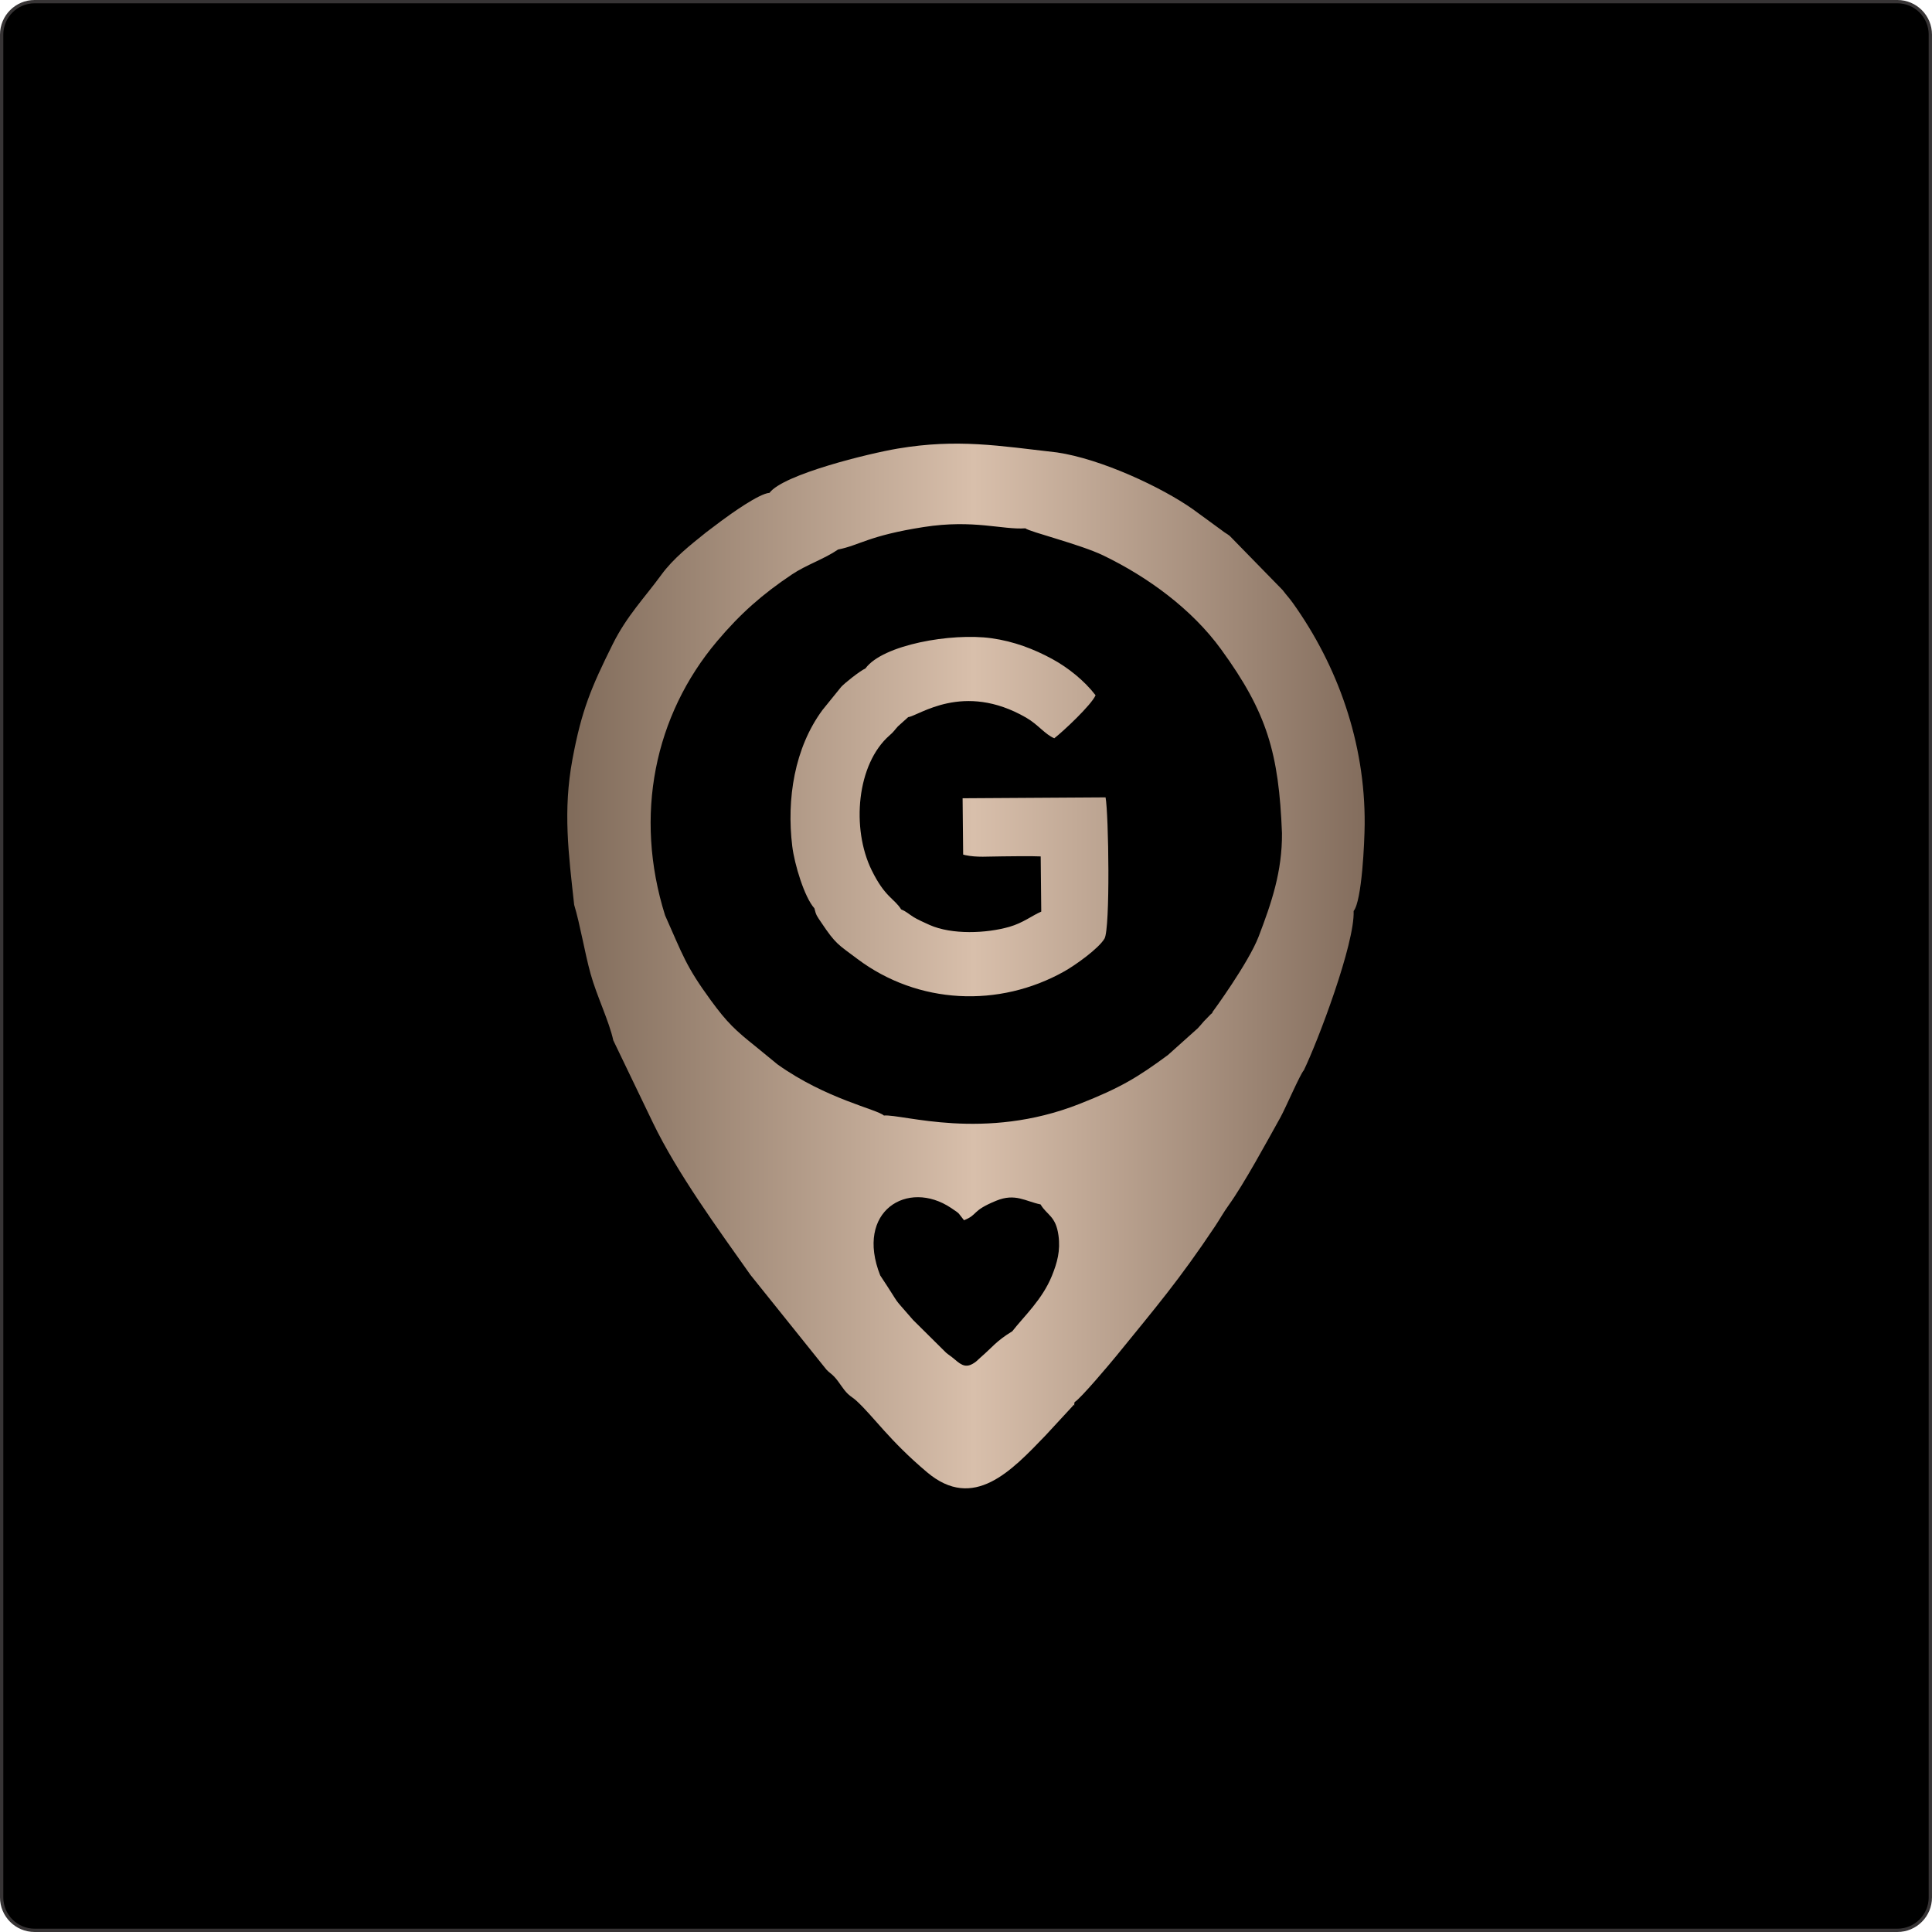
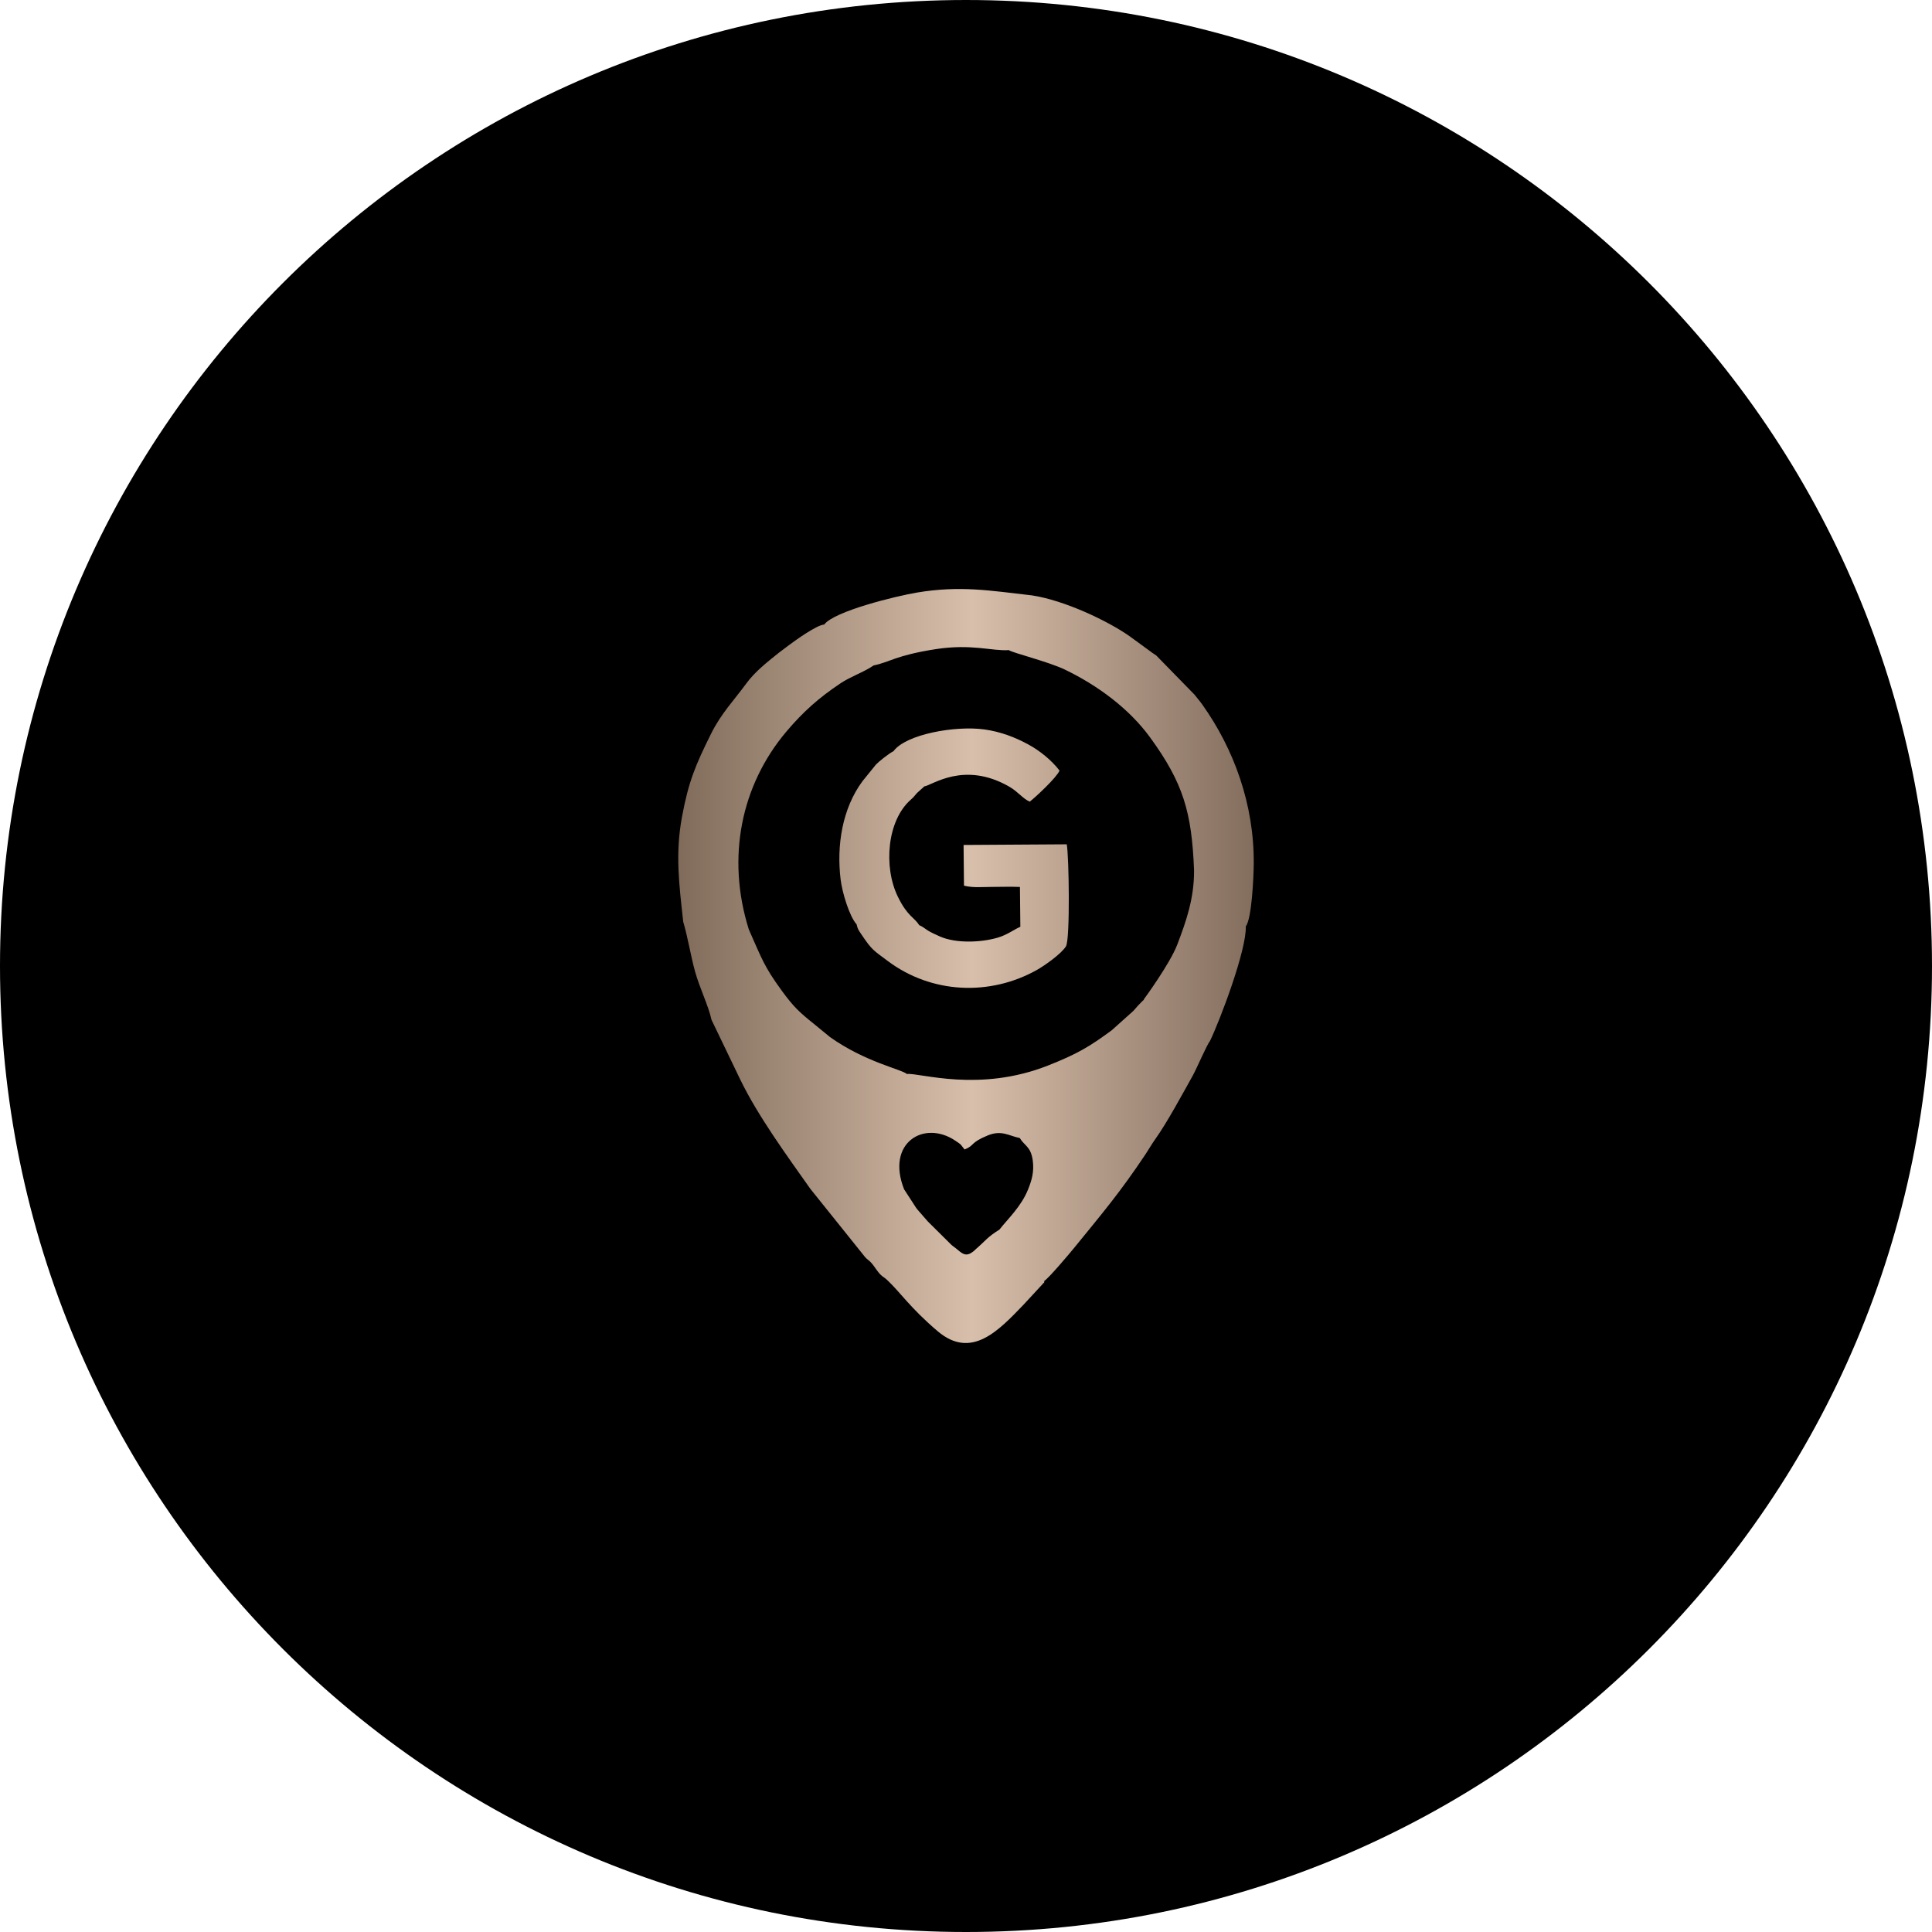
- <svg xmlns="http://www.w3.org/2000/svg" xml:space="preserve" width="117.18mm" height="117.18mm" version="1.1" style="shape-rendering:geometricPrecision; text-rendering:geometricPrecision; image-rendering:optimizeQuality; fill-rule:evenodd; clip-rule:evenodd" viewBox="0 0 1784.09 1784.09">
+ <svg xmlns="http://www.w3.org/2000/svg" xml:space="preserve" width="114.543mm" height="114.543mm" version="1.1" style="shape-rendering:geometricPrecision; text-rendering:geometricPrecision; image-rendering:optimizeQuality; fill-rule:evenodd; clip-rule:evenodd" viewBox="0 0 1768.62 1768.62">
  <defs>
    <style type="text/css">
   
-     .str0 {stroke:#373435;stroke-width:3.05;stroke-miterlimit:22.926}
+     .str0 {stroke:#373435;stroke-width:3.09;stroke-miterlimit:22.926}
+     .fil2 {fill:none}
    .fil0 {fill:black}
-     .fil1 {fill:url(#id0)}
+     .fil1 {fill:url(#id1)}
   
  </style>
-     <linearGradient id="id0" gradientUnits="userSpaceOnUse" x1="523.89" y1="892.04" x2="1260.2" y2="892.04">
+     <clipPath id="id0">
+       <path d="M884.31 0c488.39,0 884.31,395.92 884.31,884.31 0,488.39 -395.92,884.31 -884.31,884.31 -488.39,0 -884.31,-395.92 -884.31,-884.31 0,-488.39 395.92,-884.31 884.31,-884.31z" />
+     </clipPath>
+     <linearGradient id="id1" gradientUnits="userSpaceOnUse" x1="620.9" y1="884.31" x2="1147.72" y2="884.31">
      <stop offset="0" style="stop-opacity:1; stop-color:#806B5A" />
      <stop offset="0.51" style="stop-opacity:1; stop-color:#D8BFAB" />
      <stop offset="1" style="stop-opacity:1; stop-color:#836D5D" />
    </linearGradient>
  </defs>
  <g id="Camada_x0020_1">
-     <rect class="fil0 str0" x="1.52" y="1.52" width="1781.04" height="1781.04" rx="30.45" ry="30.45" />
-     <path class="fil1" d="M566.4 960.84l36.69 76.25c22.63,46.79 60.06,97.95 89.91,140.21l70.14 87.43c2.89,3.13 4.2,3.33 7.33,6.66 4.71,5.01 7.76,11.32 12.55,15.85 2.98,2.82 4.75,3.43 7.79,6.23 16.36,15.08 30.11,36.39 65.25,66.05 42.97,36.28 77.86,-1.17 109.47,-34.02l24.29 -26.28c4.21,-5.37 1.15,2.57 2.5,-4.46 5.23,-2.8 33.25,-36.14 38.82,-42.99 36.21,-44.56 57.54,-69.42 90.75,-119.13 4.3,-6.44 7.81,-12.86 12.66,-19.61 14.3,-19.9 35.17,-58.45 47.9,-81.29 4.47,-8.01 18.31,-40.13 21.56,-43.4 13.04,-26.88 47.19,-117.11 45.99,-147.06 7.65,-9.42 10.07,-63.64 10.19,-80.2 0.56,-75.74 -25.31,-146.69 -66.03,-203.85 -3.78,-5.31 -5.78,-7.11 -9.75,-12.37l-48.9 -50.07c-3.13,-2.37 -3.94,-2.42 -7.19,-5.01l-26.81 -19.57c-28.43,-20.09 -84.44,-46.37 -125.35,-52.41 -53.58,-6.1 -91.86,-12.83 -147.03,-3.58 -26.49,4.44 -105.84,23.8 -118.55,40.91 -9.49,0.51 -36.16,19.71 -44.61,25.98l-13.81 10.41c-14.86,11.93 -30.45,24.16 -41.45,39.27 -15.36,21.09 -31.86,37.81 -44.98,64.23 -19.72,39.71 -28.69,60.8 -37.12,106.21 -8.82,47.54 -3.62,86.69 1.59,134.29 5.58,18.45 9.62,43.61 15.12,63.57 5.66,20.53 17.13,43.74 21.05,61.75zm272.27 -298.62c10.01,-1.26 50.81,-33.07 108.95,0.5 10.94,6.32 17.33,15.38 25.94,19.03 7.72,-5.89 34.21,-30.63 38.14,-39.71 -10.23,-13.4 -25.4,-25.58 -40.31,-33.65 -16.52,-8.95 -35.02,-16.14 -55.89,-19.03 -36.94,-5.12 -100.34,6.04 -116.26,27.85 -5.58,2.69 -19.08,13.43 -22.45,17.09l-17.22 21.26c-25.96,35.12 -33.29,82.33 -27.97,125.87 2.04,16.71 11.19,47.06 20.44,57.34 1.56,6.55 2.4,7.21 6.25,12.97 13.54,20.28 15.59,20.32 33.3,33.65 56.27,42.34 131.05,45.39 191.15,11.67 10.42,-5.84 31.72,-21.09 37.18,-30.26 5.45,-9.15 3.87,-115.17 1.01,-130.48l-132.02 0.83 0.51 51.99c0.64,0.22 1.39,0.41 1.95,0.53 10.97,2.31 20.7,1.19 34.35,1.14 11.55,-0.05 23.68,-0.42 35.3,0.05l0.52 50.96c-8.45,3.63 -16.74,10.4 -29.4,14.04 -21.33,6.13 -53.1,7.43 -73.7,-1.71 -4.38,-1.94 -11.54,-5.22 -14.77,-7.26 -5.24,-3.31 -6.53,-5.03 -11.48,-7.1 -6.58,-10.42 -14.9,-11.04 -27.28,-36.26 -18.88,-38.45 -13.86,-98.02 16.63,-124.52 4.05,-3.52 4.33,-4.62 7.61,-8.21l5.55 -5.02c0.42,-0.37 0.92,-0.79 1.31,-1.13l2.66 -2.43zm280.77 273.23c-0.46,0.32 -1,0.81 -1.28,1.06l-6.44 6.61c-2.21,2.56 -3.26,3.88 -5.63,6.42l-27.6 24.73c-28.13,20.74 -43.87,30.26 -81.75,45.18 -88.02,34.67 -163.07,9.21 -180.52,10.67 -6.34,-5.85 -53.22,-15.12 -98.28,-47.25l-19.86 -16.28c-19,-15.16 -26.62,-22.23 -41.74,-42.94 -23.12,-31.67 -25.72,-41.49 -42.19,-78.4 -28.95,-92.23 -9.78,-184.61 47.99,-253.07 21.6,-25.6 41.73,-43.34 69.18,-61.73 13.24,-8.87 29.62,-14.11 42.61,-23 20.09,-3.98 28.01,-12.81 79.17,-20.78 46.01,-7.17 72.51,2.7 93.79,1.21 3.42,3.13 50.69,14.79 71.93,25.05 41.28,19.95 81.79,49.55 108.78,86.67 42.57,58.53 53.3,95.88 56.23,169.78 0.28,35.48 -9.79,64.71 -21.48,95.29 -9.37,24.5 -42.46,69.66 -42.48,69.6 -0.07,-0.27 -0.35,0.76 -0.41,1.17zm-158.55 176.75c5.88,10.01 14.09,10.55 16.55,28.66 1.92,14.1 -1.15,25.16 -6.07,37.3 -8.91,21.95 -25.69,37.24 -36.58,51.18 -15.23,9.33 -18.12,14.54 -29.2,24.08l-4.21 3.85c-8.61,6.66 -12.99,3.87 -19.87,-2.03 -3.81,-3.27 -4.64,-3.4 -7.96,-6.2l-30.36 -30.11c-21.87,-25.35 -8.53,-8.24 -30.35,-41.13 -23.51,-59.41 25.32,-89.12 65.41,-62.34 9.34,6.24 5.9,4.06 11.95,11.35 13.31,-5.26 6.49,-8.48 29.75,-18 17.66,-7.23 26.81,0.51 40.95,3.4z" />
+     <g>
+   </g>
+     <g style="clip-path:url(#id0)">
+       <g id="_2144105791904">
+         <rect class="fil0 str0" x="-18.82" y="-18.82" width="1806.25" height="1806.25" />
+         <path class="fil1" d="M651.32 933.54l26.25 54.55c16.19,33.48 42.97,70.08 64.33,100.32l50.19 62.56c2.06,2.24 3,2.38 5.24,4.77 3.37,3.59 5.55,8.1 8.98,11.34 2.13,2.02 3.4,2.45 5.58,4.46 11.71,10.79 21.54,26.03 46.68,47.26 30.75,25.96 55.71,-0.83 78.33,-24.34l17.38 -18.8c3.01,-3.85 0.82,1.84 1.79,-3.19 3.74,-2 23.79,-25.86 27.77,-30.76 25.91,-31.88 41.17,-49.67 64.93,-85.24 3.08,-4.61 5.59,-9.2 9.06,-14.03 10.23,-14.24 25.16,-41.82 34.27,-58.16 3.2,-5.73 13.1,-28.71 15.43,-31.05 9.33,-19.23 33.77,-83.79 32.91,-105.22 5.48,-6.74 7.21,-45.53 7.29,-57.38 0.4,-54.19 -18.1,-104.96 -47.24,-145.85 -2.71,-3.8 -4.13,-5.09 -6.97,-8.85l-34.99 -35.83c-2.25,-1.7 -2.82,-1.73 -5.14,-3.58l-19.18 -14c-20.34,-14.37 -60.41,-33.17 -89.68,-37.5 -38.33,-4.37 -65.73,-9.18 -105.2,-2.56 -18.95,3.18 -75.73,17.03 -84.82,29.27 -6.79,0.36 -25.87,14.1 -31.92,18.58l-9.88 7.45c-10.63,8.53 -21.79,17.29 -29.66,28.1 -10.99,15.09 -22.8,27.06 -32.18,45.95 -14.11,28.42 -20.53,43.5 -26.56,75.99 -6.31,34.01 -2.59,62.03 1.14,96.08 3.99,13.2 6.88,31.2 10.82,45.48 4.05,14.69 12.26,31.3 15.06,44.18zm194.81 -213.66c7.16,-0.9 36.36,-23.66 77.96,0.36 7.83,4.52 12.4,11.01 18.56,13.62 5.52,-4.22 24.47,-21.91 27.29,-28.42 -7.32,-9.59 -18.17,-18.3 -28.84,-24.08 -11.82,-6.4 -25.06,-11.55 -39.99,-13.61 -26.43,-3.66 -71.79,4.32 -83.18,19.92 -4,1.93 -13.65,9.61 -16.06,12.23l-12.32 15.22c-18.58,25.13 -23.82,58.9 -20.01,90.06 1.46,11.96 8.01,33.67 14.62,41.02 1.11,4.68 1.72,5.16 4.47,9.28 9.69,14.51 11.15,14.54 23.83,24.08 40.26,30.29 93.76,32.47 136.77,8.35 7.45,-4.18 22.7,-15.09 26.6,-21.65 3.9,-6.55 2.77,-82.41 0.72,-93.35l-94.46 0.6 0.37 37.2c0.46,0.16 0.99,0.29 1.4,0.38 7.85,1.65 14.81,0.85 24.58,0.82 8.26,-0.03 16.94,-0.3 25.25,0.04l0.37 36.46c-6.05,2.6 -11.98,7.44 -21.03,10.04 -15.26,4.39 -37.99,5.32 -52.73,-1.22 -3.13,-1.39 -8.25,-3.74 -10.56,-5.19 -3.75,-2.37 -4.67,-3.6 -8.22,-5.08 -4.71,-7.45 -10.66,-7.9 -19.52,-25.94 -13.51,-27.51 -9.92,-70.13 11.9,-89.09 2.9,-2.52 3.09,-3.3 5.44,-5.88l3.97 -3.59c0.3,-0.26 0.66,-0.57 0.93,-0.81l1.91 -1.74zm200.89 195.49c-0.33,0.23 -0.71,0.58 -0.92,0.76l-4.61 4.73c-1.58,1.83 -2.33,2.77 -4.03,4.6l-19.75 17.69c-20.13,14.84 -31.39,21.65 -58.49,32.33 -62.98,24.8 -116.67,6.59 -129.16,7.63 -4.54,-4.19 -38.08,-10.82 -70.32,-33.8l-14.21 -11.65c-13.59,-10.85 -19.05,-15.91 -29.86,-30.73 -16.54,-22.66 -18.4,-29.69 -30.18,-56.09 -20.72,-65.99 -6.99,-132.08 34.34,-181.07 15.45,-18.32 29.86,-31.01 49.49,-44.17 9.47,-6.35 21.19,-10.1 30.49,-16.46 14.37,-2.84 20.04,-9.16 56.65,-14.87 32.92,-5.13 51.88,1.93 67.1,0.87 2.45,2.24 36.27,10.58 51.46,17.92 29.53,14.27 58.52,35.45 77.83,62.01 30.46,41.88 38.13,68.6 40.23,121.48 0.2,25.38 -7,46.3 -15.37,68.18 -6.7,17.53 -30.38,49.84 -30.39,49.8 -0.05,-0.19 -0.25,0.54 -0.29,0.83zm-113.44 126.46c4.21,7.16 10.08,7.55 11.84,20.51 1.37,10.09 -0.82,18.01 -4.35,26.68 -6.38,15.7 -18.38,26.65 -26.17,36.62 -10.89,6.68 -12.96,10.41 -20.89,17.23l-3.01 2.75c-6.16,4.77 -9.29,2.77 -14.22,-1.45 -2.73,-2.34 -3.32,-2.43 -5.69,-4.44l-21.72 -21.55c-15.65,-18.14 -6.1,-5.89 -21.72,-29.43 -16.82,-42.51 18.12,-63.77 46.8,-44.6 6.68,4.47 4.22,2.9 8.55,8.12 9.52,-3.76 4.64,-6.07 21.29,-12.88 12.64,-5.17 19.18,0.37 29.3,2.43z" />
+       </g>
+     </g>
+     <path class="fil2" d="M884.31 0c488.39,0 884.31,395.92 884.31,884.31 0,488.39 -395.92,884.31 -884.31,884.31 -488.39,0 -884.31,-395.92 -884.31,-884.31 0,-488.39 395.92,-884.31 884.31,-884.31z" />
  </g>
</svg>
